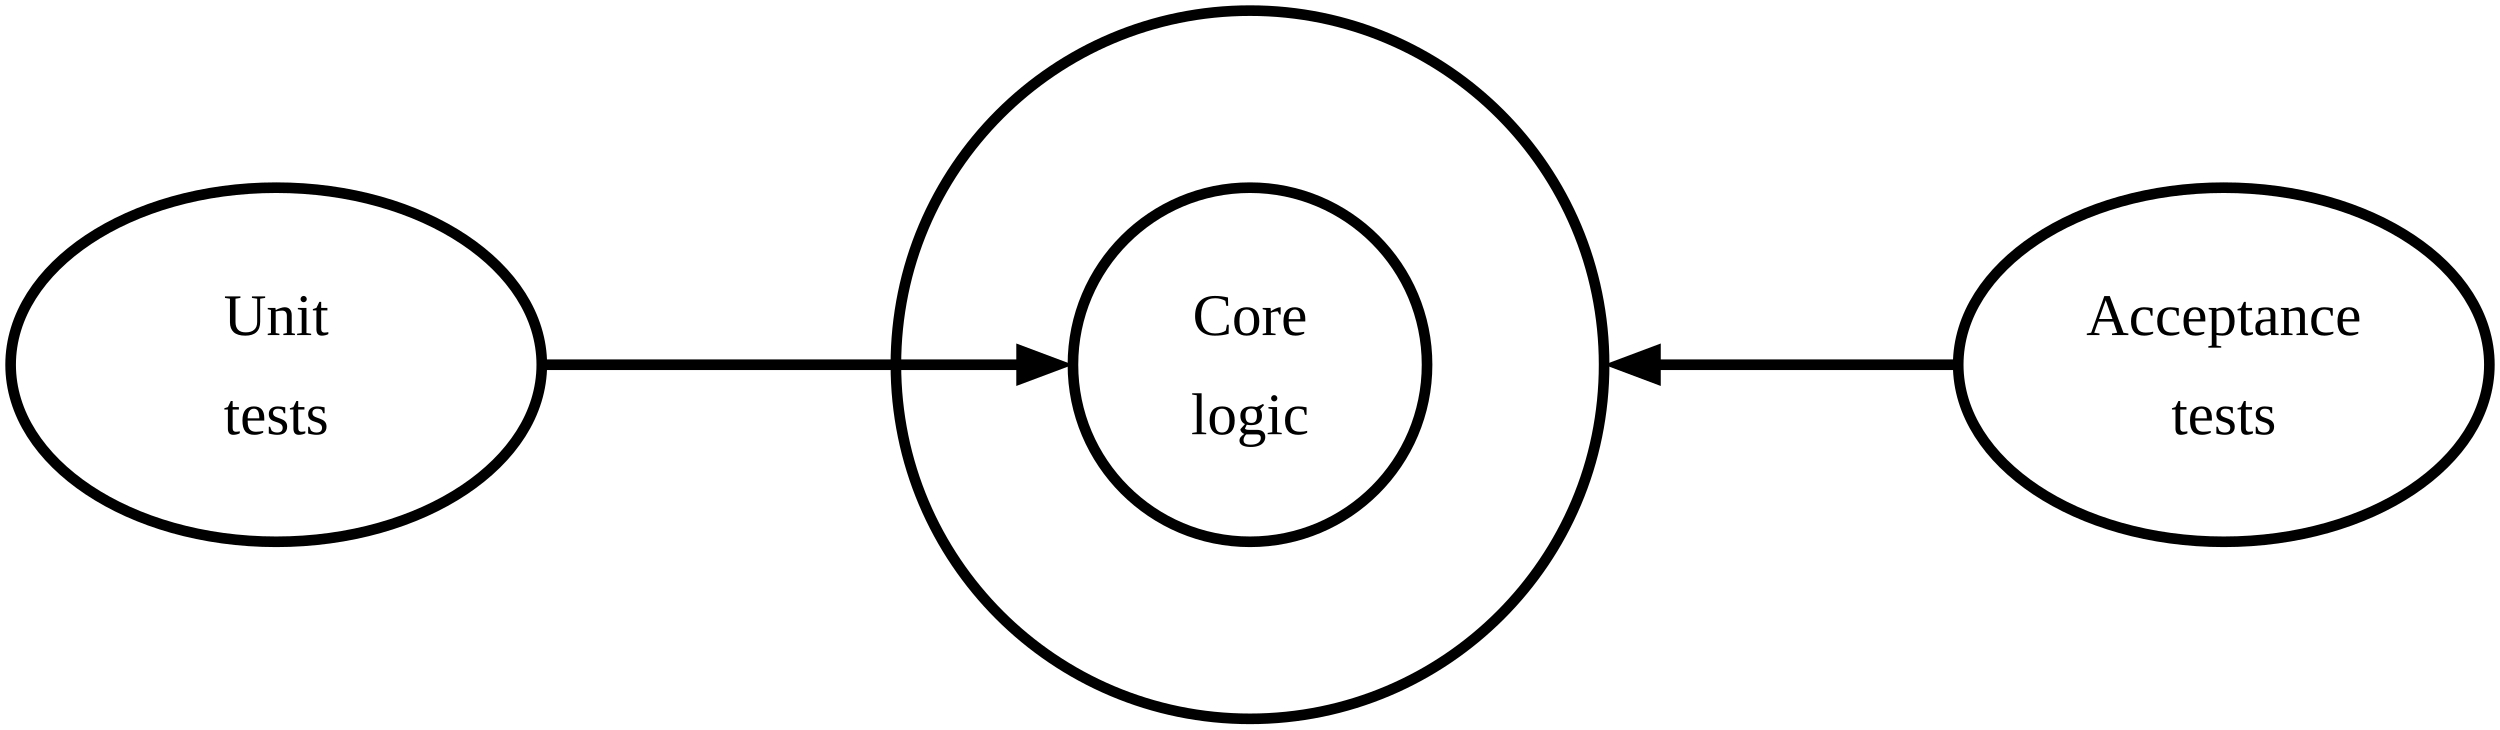
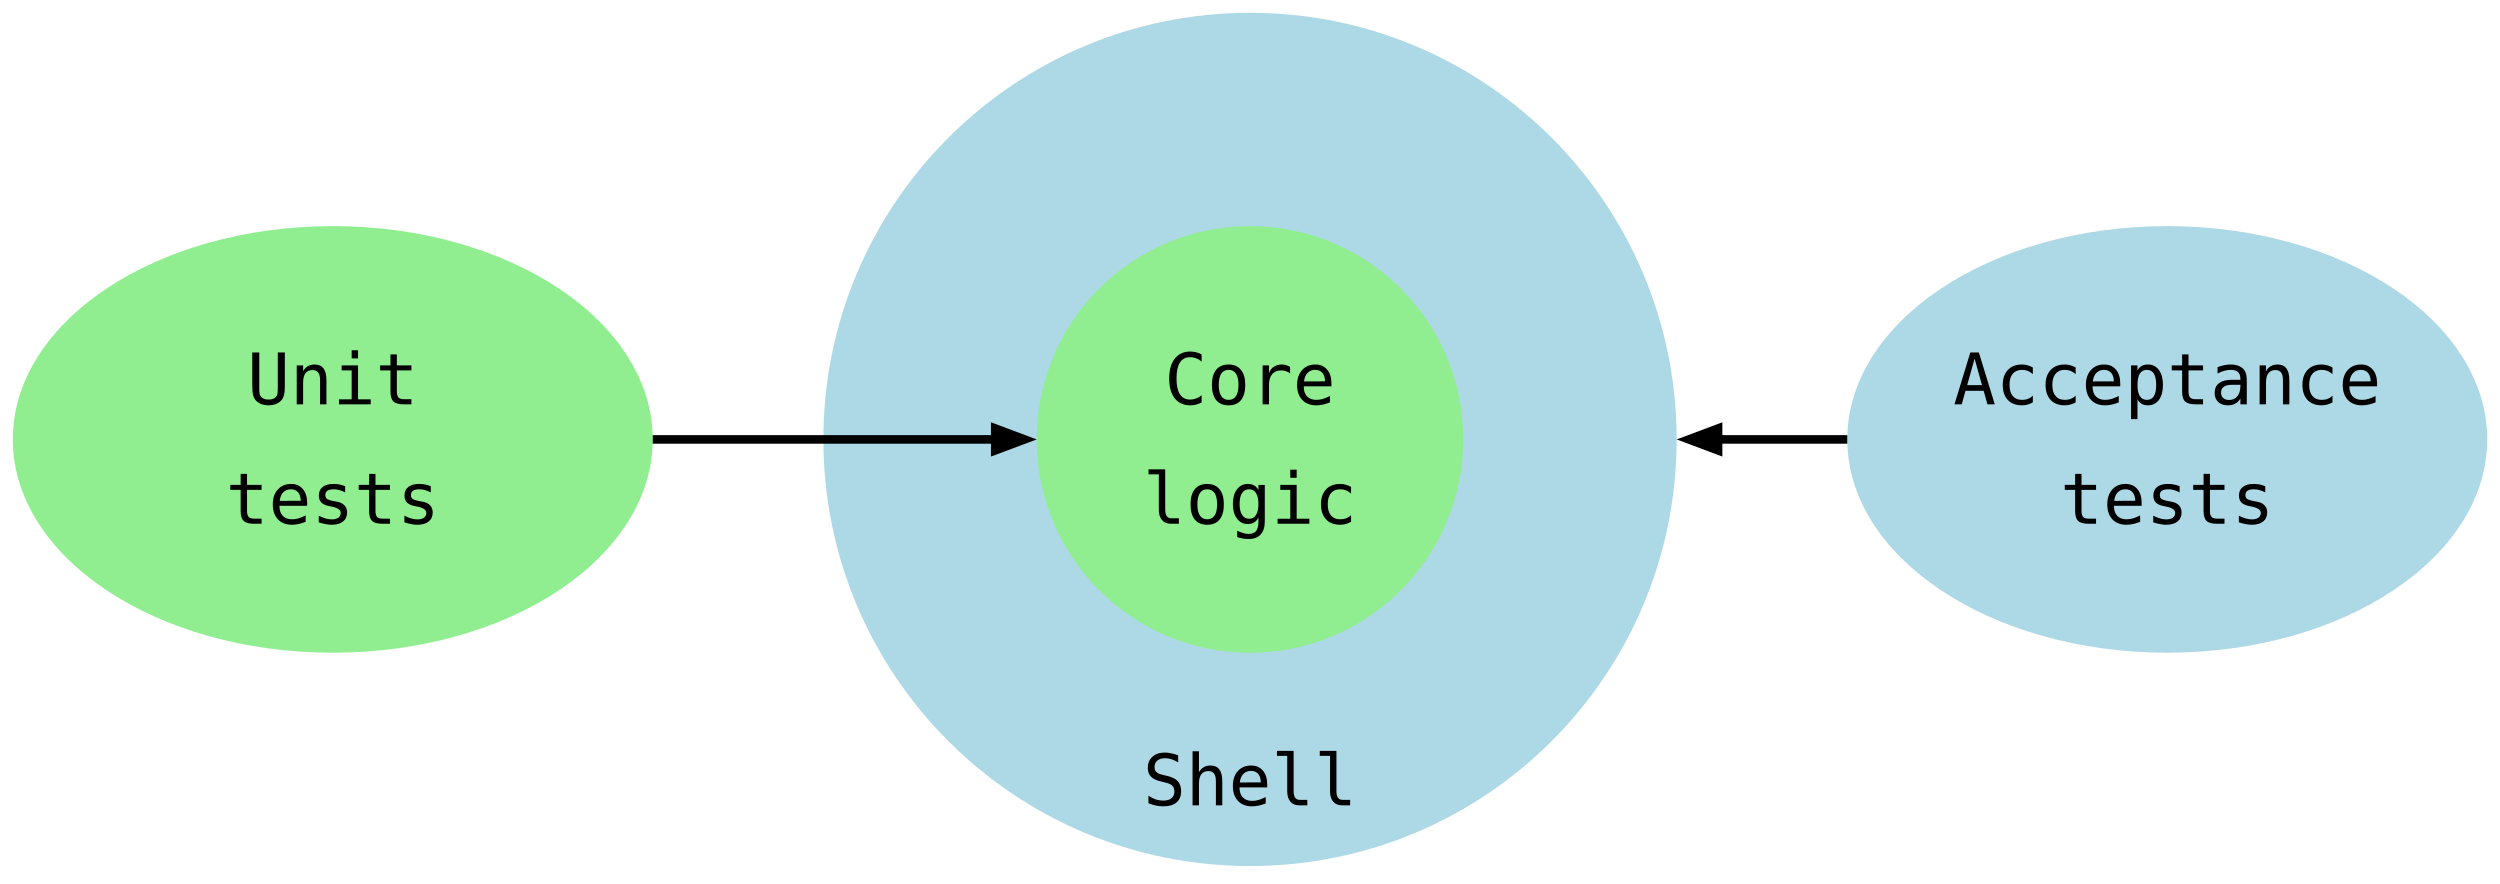
- <svg xmlns="http://www.w3.org/2000/svg" class="pikchr" viewBox="0 0 508.32 148.32">
-   <ellipse cx="56.16" cy="74.16" rx="54" ry="36" style="fill:none;stroke-width:2.16;stroke:rgb(0,0,0);" />
-   <text x="56.16" y="64.08" text-anchor="middle" fill="rgb(0,0,0)" dominant-baseline="central">Unit</text>
-   <text x="56.16" y="84.24" text-anchor="middle" fill="rgb(0,0,0)" dominant-baseline="central">tests</text>
-   <circle cx="254.16" cy="74.16" r="72" style="fill:none;stroke-width:2.16;stroke:rgb(0,0,0);" />
-   <ellipse cx="452.16" cy="74.16" rx="54" ry="36" style="fill:none;stroke-width:2.16;stroke:rgb(0,0,0);" />
-   <text x="452.16" y="64.08" text-anchor="middle" fill="rgb(0,0,0)" dominant-baseline="central">Acceptance</text>
-   <text x="452.16" y="84.24" text-anchor="middle" fill="rgb(0,0,0)" dominant-baseline="central">tests</text>
-   <circle cx="254.16" cy="74.16" r="36" style="fill:none;stroke-width:2.16;stroke:rgb(0,0,0);" />
-   <text x="254.16" y="64.08" text-anchor="middle" fill="rgb(0,0,0)" dominant-baseline="central">Core</text>
-   <text x="254.16" y="84.24" text-anchor="middle" fill="rgb(0,0,0)" dominant-baseline="central">logic</text>
-   <polygon points="218.16,74.16 206.64,78.48 206.64,69.84" style="fill:rgb(0,0,0)" />
-   <path d="M110.16,74.16L212.4,74.16" style="fill:none;stroke-width:2.16;stroke:rgb(0,0,0);" />
-   <polygon points="326.16,74.16 337.68,69.84 337.68,78.48" style="fill:rgb(0,0,0)" />
-   <path d="M398.16,74.16L331.92,74.16" style="fill:none;stroke-width:2.16;stroke:rgb(0,0,0);" />
+ <svg xmlns="http://www.w3.org/2000/svg" class="pikchr" viewBox="0 0 421.92 149.04">
+   <ellipse cx="56.16" cy="74.16" rx="54" ry="36" style="fill:rgb(144,238,144);stroke-width:0;stroke:rgb(0,0,0);" />
+   <text x="56.16" y="64.08" text-anchor="middle" font-family="monospace" fill="rgb(0,0,0)" dominant-baseline="central">Unit</text>
+   <text x="56.16" y="84.24" text-anchor="middle" font-family="monospace" fill="rgb(0,0,0)" dominant-baseline="central">tests</text>
+   <circle cx="210.96" cy="74.16" r="72" style="fill:rgb(173,216,230);stroke-width:0;stroke:rgb(0,0,0);" />
+   <ellipse cx="365.76" cy="74.16" rx="54" ry="36" style="fill:rgb(173,216,230);stroke-width:0;stroke:rgb(0,0,0);" />
+   <text x="365.76" y="64.08" text-anchor="middle" font-family="monospace" fill="rgb(0,0,0)" dominant-baseline="central">Acceptance</text>
+   <text x="365.76" y="84.24" text-anchor="middle" font-family="monospace" fill="rgb(0,0,0)" dominant-baseline="central">tests</text>
+   <circle cx="210.96" cy="74.16" r="36" style="fill:rgb(144,238,144);stroke-width:0;stroke:rgb(0,0,0);" />
+   <text x="210.96" y="64.08" text-anchor="middle" font-family="monospace" fill="rgb(0,0,0)" dominant-baseline="central">Core</text>
+   <text x="210.96" y="84.24" text-anchor="middle" font-family="monospace" fill="rgb(0,0,0)" dominant-baseline="central">logic</text>
+   <polygon points="174.96,74.16 167.242,77.054 167.242,71.266" style="fill:rgb(0,0,0)" />
+   <path d="M110.16,74.16L171.101,74.16" style="fill:none;stroke-width:1.447;stroke:rgb(0,0,0);" />
+   <polygon points="282.96,74.16 290.678,71.266 290.678,77.054" style="fill:rgb(0,0,0)" />
+   <path d="M311.76,74.16L286.819,74.16" style="fill:none;stroke-width:1.447;stroke:rgb(0,0,0);" />
+   <text x="210.96" y="131.76" text-anchor="middle" font-family="monospace" fill="rgb(0,0,0)" dominant-baseline="central">Shell</text>
</svg>
